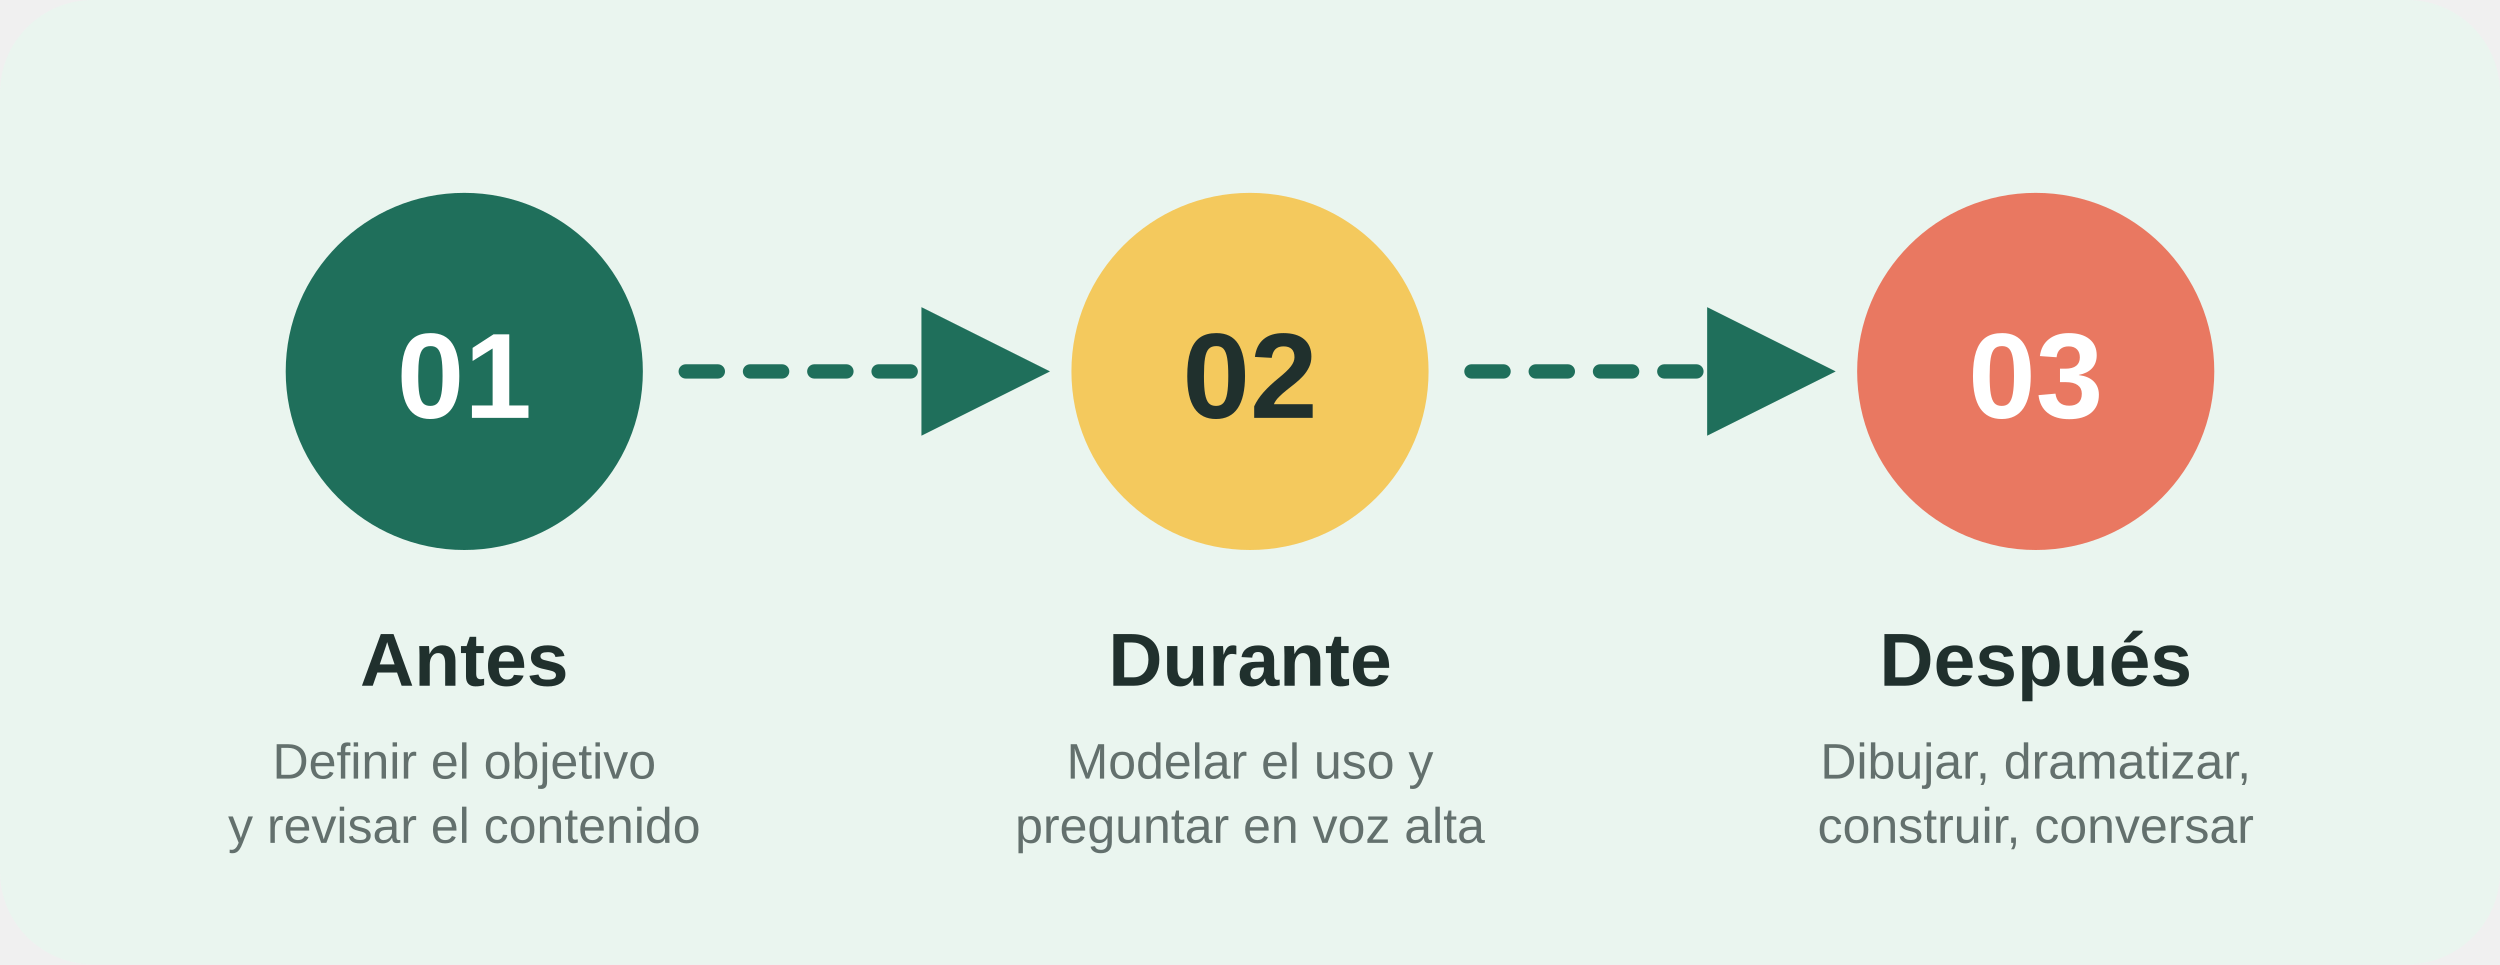
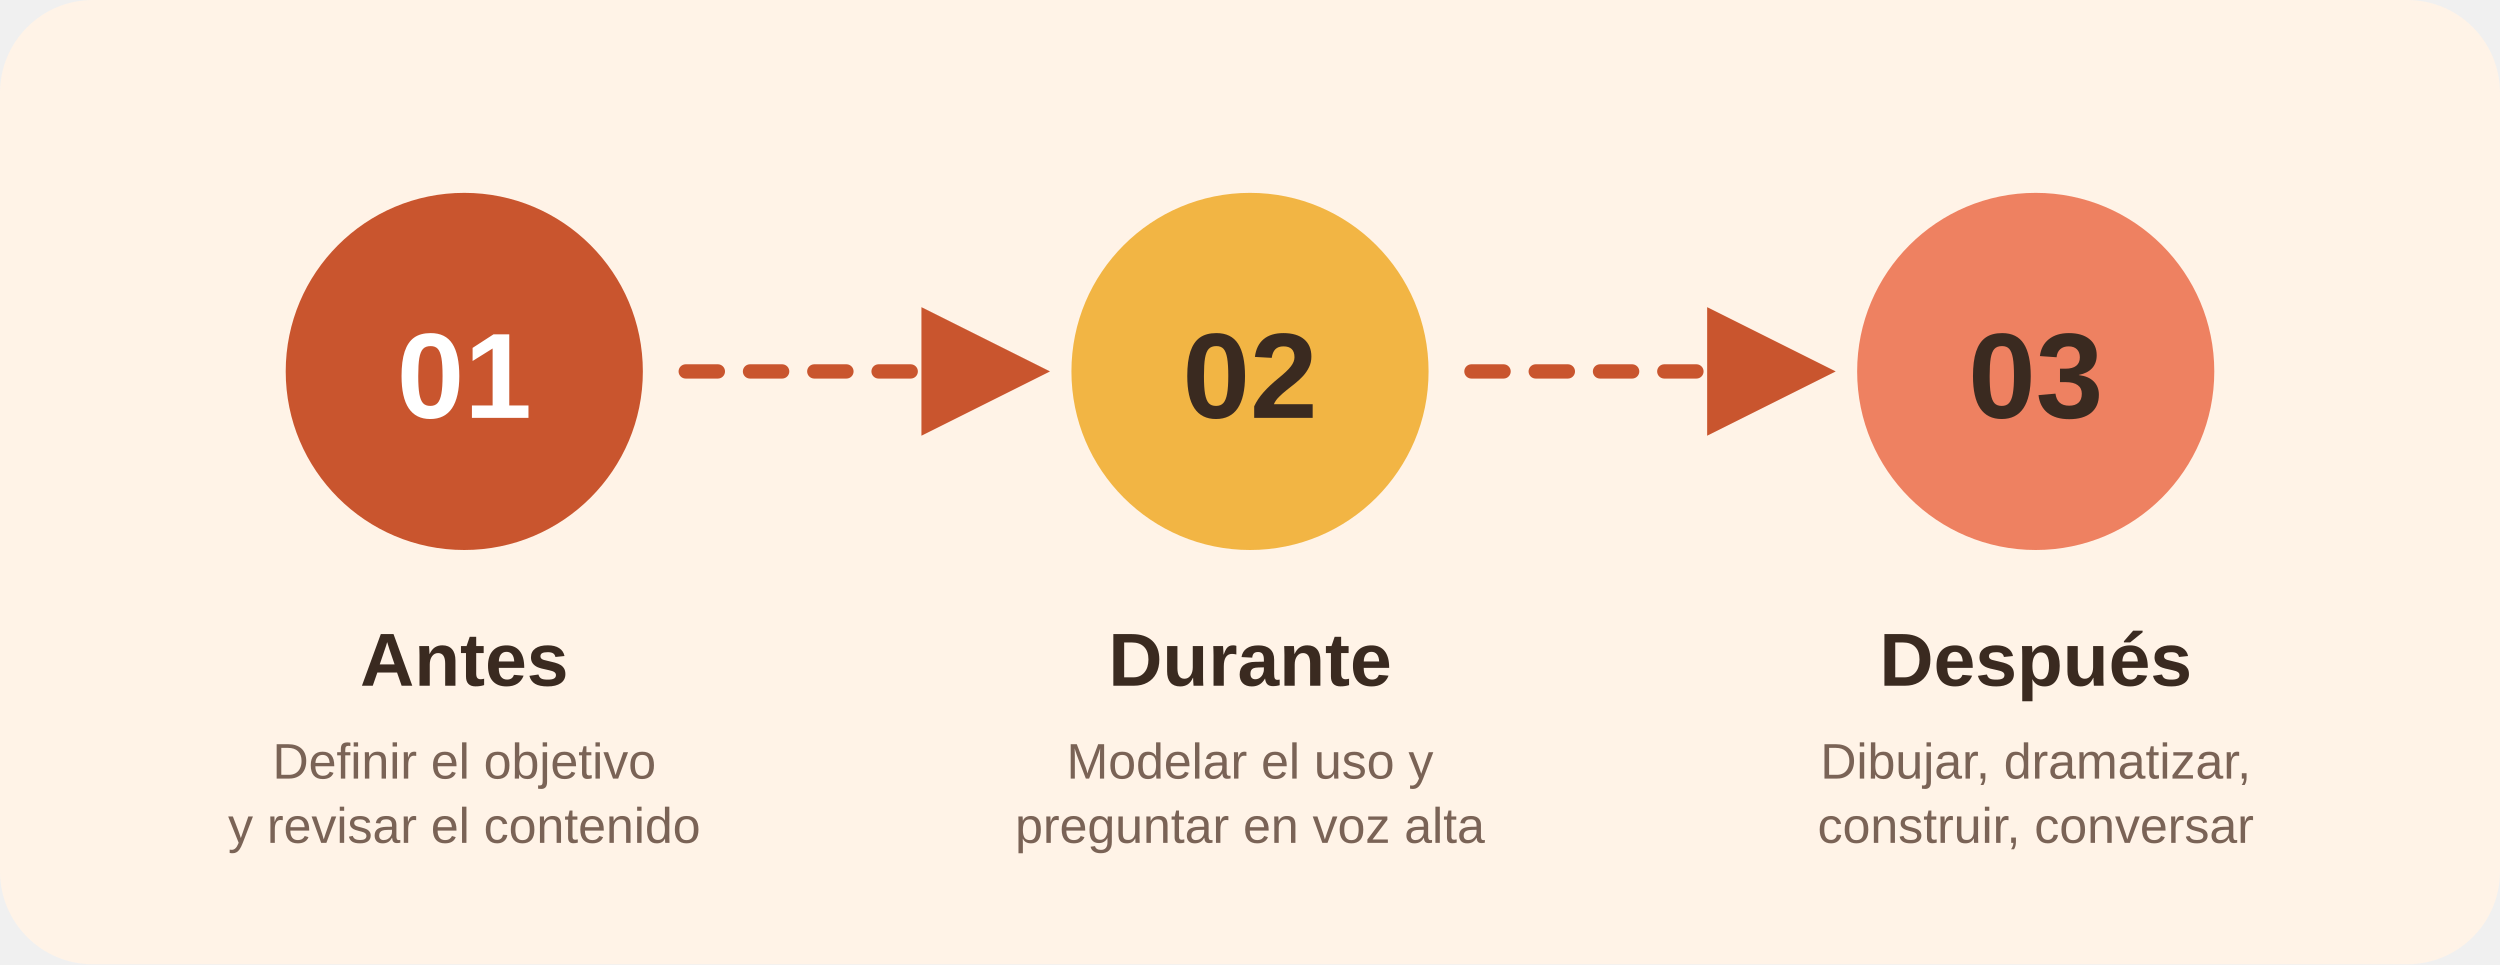
<svg xmlns="http://www.w3.org/2000/svg" viewBox="0 0 700 270" role="img" aria-label="Ciclo de mediación docente en tres pasos: antes, durante y después de la experiencia digital">
-   <rect width="700" height="270" rx="26" fill="#eaf5ef" />
+   <rect width="700" height="270" rx="26" fill="#fff3e7" />
  <defs>
    <marker id="flecha" markerWidth="9" markerHeight="9" refX="7" refY="4.5" orient="auto">
-       <path d="M0 0 L9 4.5 L0 9 Z" fill="#1f6f5b" />
+       <path d="M0 0 L9 4.5 L0 9 Z" fill="#c9552e" />
    </marker>
  </defs>
-   <path d="M192 104 H286" stroke="#1f6f5b" stroke-width="4" stroke-linecap="round" stroke-dasharray="9 9" marker-end="url(#flecha)" />
-   <path d="M412 104 H506" stroke="#1f6f5b" stroke-width="4" stroke-linecap="round" stroke-dasharray="9 9" marker-end="url(#flecha)" />
-   <circle cx="130" cy="104" r="50" fill="#1f6f5b" />
-   <circle cx="350" cy="104" r="50" fill="#f4c95d" />
-   <circle cx="570" cy="104" r="50" fill="#e97861" />
+   <path d="M192 104 H286" stroke="#c9552e" stroke-width="4" stroke-linecap="round" stroke-dasharray="9 9" marker-end="url(#flecha)" />
+   <path d="M412 104 H506" stroke="#c9552e" stroke-width="4" stroke-linecap="round" stroke-dasharray="9 9" marker-end="url(#flecha)" />
+   <circle cx="130" cy="104" r="50" fill="#c9552e" />
+   <circle cx="350" cy="104" r="50" fill="#f2b544" />
+   <circle cx="570" cy="104" r="50" fill="#ee8161" />
  <g font-family="Arial,Helvetica,sans-serif" text-anchor="middle" font-size="34" font-weight="800">
    <text x="130" y="117" fill="#fff">01</text>
-     <text x="350" y="117" fill="#20302d">02</text>
-     <text x="570" y="117" fill="#fff">03</text>
+     <text x="350" y="117" fill="#3a2a20">02</text>
+     <text x="570" y="117" fill="#3a2a20">03</text>
  </g>
  <g font-family="Arial,Helvetica,sans-serif" text-anchor="middle">
-     <text x="130" y="192" font-size="21" font-weight="700" fill="#20302d">Antes</text>
-     <text x="130" y="218" font-size="14" fill="#63706d">Definir el objetivo</text>
-     <text x="130" y="236" font-size="14" fill="#63706d">y revisar el contenido</text>
-     <text x="350" y="192" font-size="21" font-weight="700" fill="#20302d">Durante</text>
-     <text x="350" y="218" font-size="14" fill="#63706d">Modelar el uso y</text>
-     <text x="350" y="236" font-size="14" fill="#63706d">preguntar en voz alta</text>
-     <text x="570" y="192" font-size="21" font-weight="700" fill="#20302d">Después</text>
-     <text x="570" y="218" font-size="14" fill="#63706d">Dibujar, dramatizar,</text>
-     <text x="570" y="236" font-size="14" fill="#63706d">construir, conversar</text>
+     <text x="130" y="192" font-size="21" font-weight="700" fill="#3a2a20">Antes</text>
+     <text x="130" y="218" font-size="14" fill="#7a6356">Definir el objetivo</text>
+     <text x="130" y="236" font-size="14" fill="#7a6356">y revisar el contenido</text>
+     <text x="350" y="192" font-size="21" font-weight="700" fill="#3a2a20">Durante</text>
+     <text x="350" y="218" font-size="14" fill="#7a6356">Modelar el uso y</text>
+     <text x="350" y="236" font-size="14" fill="#7a6356">preguntar en voz alta</text>
+     <text x="570" y="192" font-size="21" font-weight="700" fill="#3a2a20">Después</text>
+     <text x="570" y="218" font-size="14" fill="#7a6356">Dibujar, dramatizar,</text>
+     <text x="570" y="236" font-size="14" fill="#7a6356">construir, conversar</text>
  </g>
</svg>
